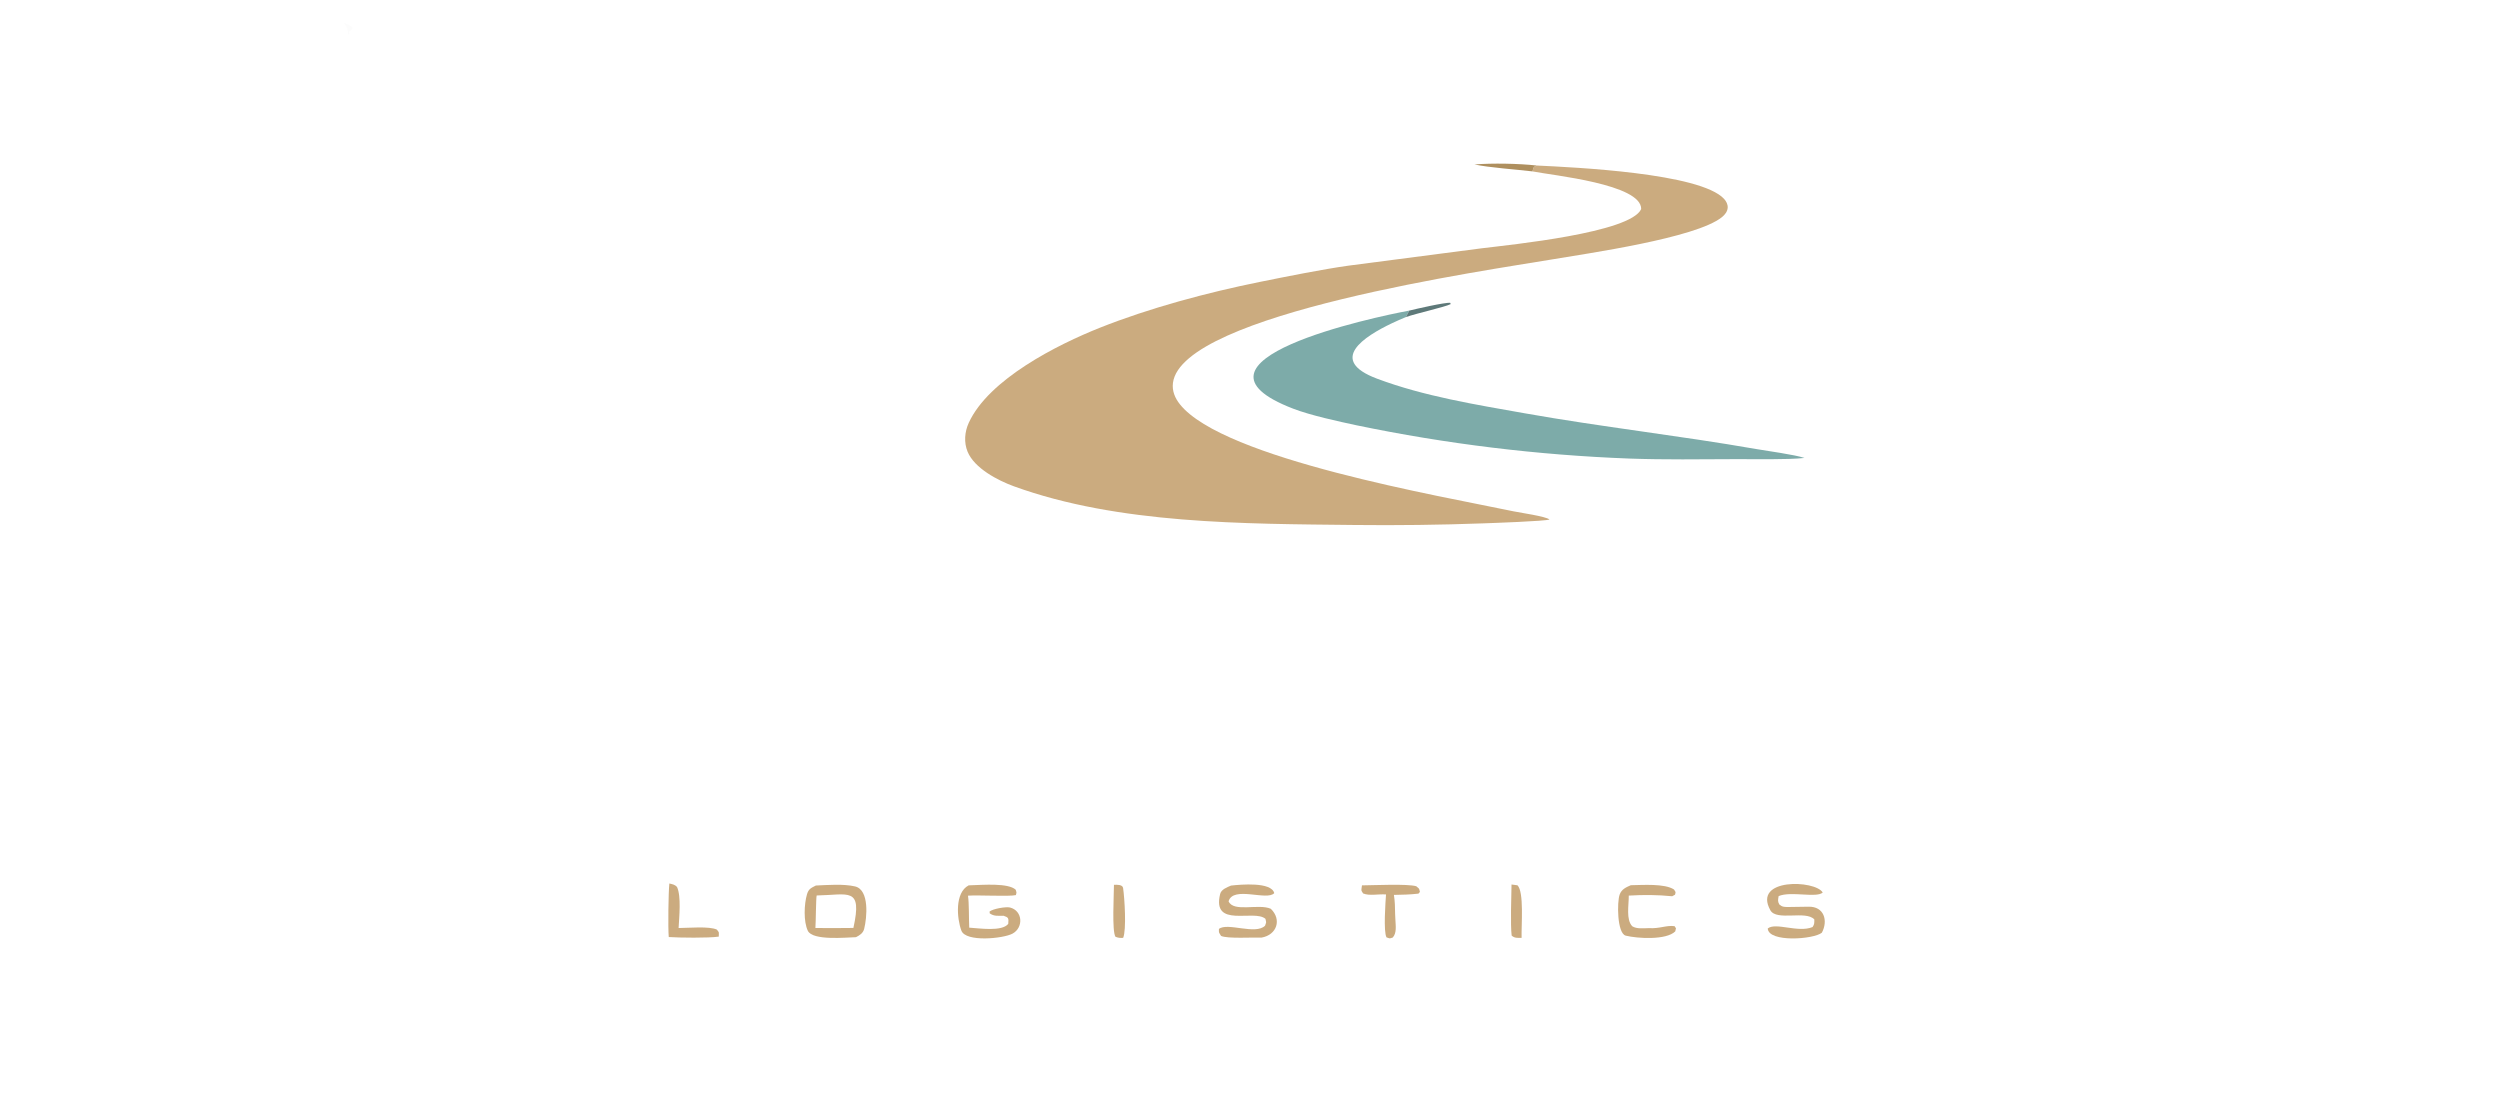
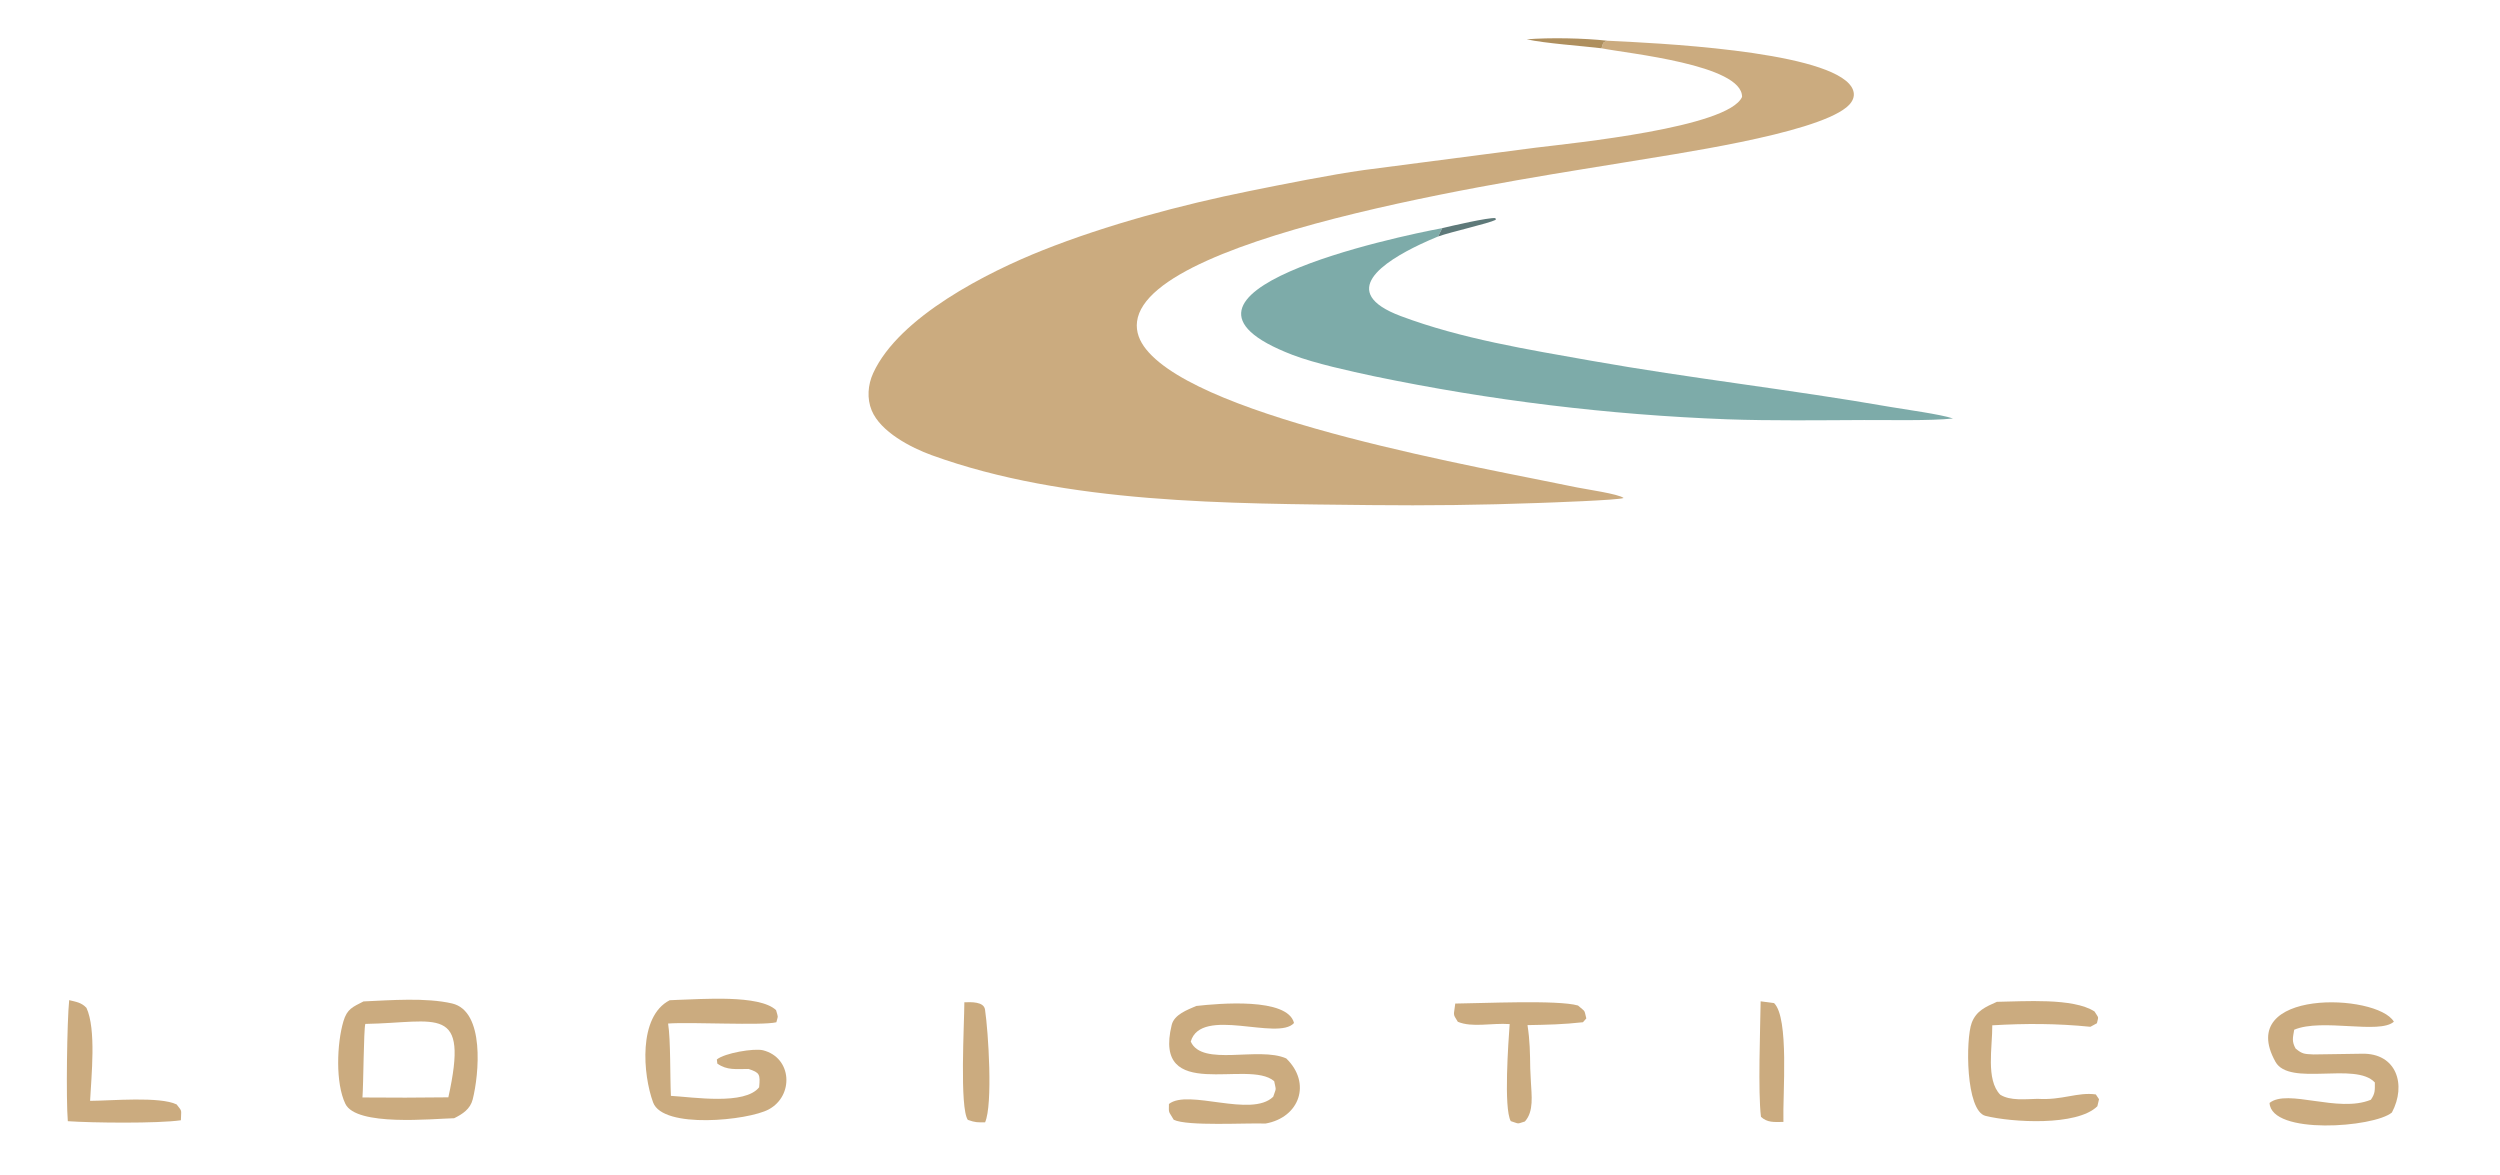
- <svg xmlns="http://www.w3.org/2000/svg" version="1.1" style="display: block;" viewBox="0 0 2048 895" width="755" height="330" preserveAspectRatio="none">
+ <svg xmlns="http://www.w3.org/2000/svg" version="1.1" style="display: block;" viewBox="240 110 1585 744" width="792" height="372">
  <path transform="translate(0,0)" fill="rgb(203,171,127)" d="M 1258.83 135.566 C 1289.65 137.05 1392.83 141.716 1412.35 162.886 C 1414.17 164.856 1415.52 167.46 1415.32 170.205 C 1415.1 173.353 1412.95 175.959 1410.59 177.866 C 1389.31 195.061 1300.24 207.577 1270.96 212.561 C 1220.1 221.22 968.186 256.656 960.886 313.587 C 960.038 320.207 962.548 326.101 966.623 331.199 C 1002.39 375.944 1181.36 406.5 1240.02 418.834 C 1244.77 419.832 1266.54 422.969 1269.36 425.498 C 1266.15 426.889 1221.99 428.412 1214.87 428.67 C 1179.74 429.945 1144.64 430.392 1109.2 429.994 C 1019.2 428.981 916.255 429.387 830.725 398.362 C 817.463 393.551 798.278 383.562 792.663 370.003 C 789.524 362.423 790.235 353.684 793.597 346.341 C 809.991 310.536 866.373 282.234 901.032 268.438 C 941.633 252.276 989.054 239.592 1032.08 230.901 C 1053.45 226.583 1083.69 220.518 1104.59 217.598 L 1213.88 203.36 C 1237.39 200.478 1335.77 190.682 1344.46 171.226 C 1344.74 150.759 1271.8 143.677 1255.35 140.376 C 1256.7 136.373 1255.74 137.193 1258.83 135.566 z" />
  <path transform="translate(0,0)" fill="rgb(255,255,255)" d="M 1068.26 171.388 C 1089.77 171.713 1258.68 169.865 1265.44 176.231 C 1260.42 179.151 1230.43 178.643 1222.08 179.528 C 1185.6 183.396 1147.39 184.464 1111.15 189.209 C 980.971 206.258 844.133 227.568 728.674 293.638 C 707.994 305.47 691.424 316.9 674.813 334.329 C 660.122 349.744 648.499 359.817 674.97 370.983 C 677.127 371.729 678.075 371.807 679.345 373.613 C 673.709 375.789 612.049 374.441 601.504 374.38 C 571.485 374.077 541.462 374.419 511.457 375.405 C 498.222 375.722 486.552 374.805 473.318 376.416 C 578.296 262.652 762.435 203.761 912.204 185.148 C 946.148 180.662 980.218 177.179 1014.37 174.705 C 1033.57 173.289 1048.46 174.629 1068.26 171.388 z" />
  <path transform="translate(0,0)" fill="rgb(125,171,169)" d="M 1478.23 375.081 C 1464.39 376.643 1436.45 375.997 1421.81 376.064 C 1393.3 376.193 1363.24 376.607 1334.8 375.592 C 1259.69 372.757 1184.94 363.647 1111.35 348.355 C 1096.17 345.102 1073.69 340.228 1059.42 334.747 C 957.361 295.548 1125.37 259.755 1154.39 254.408 L 1151.73 259.704 C 1147.88 261.284 1144.06 262.965 1140.3 264.744 C 1117.65 275.533 1087.25 294.844 1128.1 310.165 C 1166.56 324.586 1208.6 331.324 1248.93 338.489 C 1311.82 349.663 1375.46 356.755 1438.38 367.743 C 1447.75 369.365 1470.23 372.385 1478.23 375.081 z" />
  <path transform="translate(0,0)" fill="rgb(255,255,255)" d="M 991.13 539.544 C 1019.57 543.25 1071.65 533.158 1096.72 545.948 C 1101.45 548.705 1107.64 555.777 1107.91 561.531 C 1109.43 594.077 1114.34 612.426 1077.89 619.401 C 1091.29 631.597 1104.63 645.455 1117.24 658.459 C 1105.99 656.823 1099 656.995 1087.76 657.096 L 1087.26 657.009 C 1079.27 655.704 1054.23 626.745 1046.97 619.107 C 1037.49 620.062 1019.8 619.312 1008.61 619.801 C 1008.76 629.155 1011.81 652.356 1003.8 657.119 C 997.261 657.409 982.56 660.225 982.827 651.557 C 983.272 637.1 980.487 545.194 983.952 540.485 L 991.13 539.544 z M 1009.07 563.753 C 1008.88 574.902 1008.87 586.054 1009.04 597.203 C 1030.7 597.174 1053.95 597.559 1075.48 596.994 C 1084.59 593.429 1084.97 591.602 1084.61 581.619 C 1084.43 576.545 1084.35 567.824 1080.11 564.563 C 1070.02 561.737 1034.49 564.937 1022.21 563.524 L 1009.07 563.753 z" />
  <path transform="translate(0,0)" fill="rgb(255,255,255)" d="M 635.775 539.532 C 644.059 539.856 653.298 539.548 661.624 539.656 C 681.403 539.913 692.365 538.439 704.744 555.919 C 704.931 562.691 705.149 566.125 706.282 572.781 C 697.791 572.796 690.296 573.121 681.647 572.837 L 678.369 563.752 C 667.848 563.805 612.478 562.421 606.502 565.18 C 599.135 573.331 600.609 622.527 605.902 632.396 C 609.617 636.551 670.266 636.616 678.725 632.581 C 681.401 631.305 681.674 613.923 682.096 610.202 C 674.228 610.492 647.626 612.68 642.475 608.246 L 642.851 605.055 C 642.621 599.999 641.957 595.248 643.851 590.636 C 647.233 589.046 698.816 589.974 705.873 590.013 C 705.614 603.369 709.043 640.279 700.06 648.608 C 683.813 663.67 625.104 655.369 603.656 656.453 C 587.464 657.27 576.528 641.358 577.249 626.855 C 578.388 603.947 571.696 570.105 584.035 549.68 C 592.081 537.358 621.599 540.269 635.775 539.532 z" />
  <path transform="translate(0,0)" fill="rgb(255,255,255)" d="M 809.538 539.548 C 831.278 539.523 853.106 540.318 874.885 539.851 C 883.37 539.67 892.777 539.543 901.204 540.314 C 904.138 543.998 902.958 558.256 902.779 563.649 C 897.248 563.01 880.714 563.442 874.085 563.459 C 854.3 563.391 834.515 563.568 814.735 563.99 C 813.817 571.418 813.906 580.683 813.777 588.299 C 837.388 585.63 862.296 589.155 886.879 586.735 C 887.199 594.397 887.196 601.555 887.152 609.203 C 870.385 608.165 842.556 608.885 825.251 609.11 C 821.55 609.149 817.852 609.278 814.157 609.498 C 814.379 618.005 814.291 626.517 813.896 635.017 L 903.303 634.964 C 903.203 641.595 902.798 650.742 903.642 657.088 C 865.207 656.662 826.368 657.796 788.153 657.398 C 788.78 628.413 788.292 599.219 788.637 570.217 C 788.753 560.427 788.733 549.983 787.809 540.252 C 795.055 540.137 802.299 539.902 809.538 539.548 z" />
  <path transform="translate(0,0)" fill="rgb(255,255,255)" d="M 1415.42 539.001 C 1420.23 540.434 1439 538.117 1441.09 541.864 C 1462.41 580.086 1484.53 618.86 1504.25 657.931 C 1473.12 656.573 1478.28 664.112 1464.63 635.585 C 1462.35 630.837 1445.16 632.326 1438.62 632.12 C 1422.11 632.449 1405.63 631.968 1389.11 632.529 C 1387.73 637.139 1379.27 652.921 1376.59 657.201 C 1367.7 657.026 1360.11 657.181 1351.28 657.508 L 1350.3 656.52 C 1350.78 652.007 1412.68 541.445 1415.42 539.001 z M 1403.55 610.935 C 1410.56 610.904 1422.1 610.493 1428.75 610.861 C 1436.55 610.95 1444.91 610.887 1452.66 611.183 C 1447.69 604.171 1430.04 566.384 1427.29 565.067 C 1420.84 573.07 1406.48 600.992 1403.55 610.935 z" />
  <path transform="translate(0,0)" fill="rgb(255,255,255)" d="M 297.084 539.591 C 311.135 542.303 382.713 537.457 388.569 540.847 C 389.924 545.932 389.155 557.29 389.065 563.081 C 373.78 564.018 355.433 563.732 340.153 563.4 C 338.402 573.424 339.344 616.865 339.141 631.568 C 339.153 639.649 338.893 649.139 340.015 657.026 L 314.115 657.046 C 314.632 645.875 314.066 628.567 314.107 616.845 C 314.159 602.134 314.818 577.296 312.728 563.666 C 296.296 564.094 280.139 563.092 263.891 563.444 C 264.08 555.506 263.944 548.027 263.769 540.111 C 274.876 540.136 285.983 539.963 297.084 539.591 z" />
  <path transform="translate(0,0)" fill="rgb(255,255,255)" d="M 1244.24 539.563 C 1250.55 540.853 1298.09 539.692 1305.89 539.159 C 1304.99 545.801 1305.24 556.323 1305.2 563.31 C 1293.55 562.425 1269.22 563.288 1256.41 563.331 C 1255.26 577.312 1255.69 596.383 1255.49 610.89 C 1255.31 623.96 1254.64 644.638 1256.1 656.875 L 1238.75 657.039 L 1232.44 657.024 C 1228.36 653.34 1231.78 577.103 1230.18 563.344 C 1213.73 563.699 1197.27 563.547 1180.82 562.888 C 1180.39 556.078 1180.81 547.145 1180.95 540.16 C 1201.11 540.058 1224.43 540.71 1244.24 539.563 z" />
  <path transform="translate(0,0)" fill="rgb(255,255,255)" d="M 1692.99 539.333 C 1701.21 540.474 1710.05 540.129 1718.3 539.507 C 1718.32 555.023 1718.95 570.581 1718.92 586 C 1718.9 602.861 1718.18 617.603 1719.2 634.649 C 1738.93 636.312 1777.39 635.122 1798.48 635.121 C 1798.18 642.282 1800.54 652.234 1796.52 657.207 L 1793.16 657.372 L 1733.54 657.48 C 1721.29 657.451 1704.66 656.956 1692.86 657.773 C 1691.59 624.727 1691.82 572.443 1692.99 539.333 z" />
  <path transform="translate(0,0)" fill="rgb(255,255,255)" d="M 468.428 539.114 C 474.031 540.41 481.975 539.196 489.966 540.429 C 491.318 551.807 490.559 574.703 490.45 586.936 L 490.002 655.748 C 487.678 657.55 471.566 656.87 465.32 658.021 C 464.957 629.911 464.82 601.799 464.909 573.686 C 464.918 564.011 464.49 550.656 465.615 541.159 C 465.716 540.303 467.364 539.712 468.428 539.114 z" />
  <path transform="translate(0,0)" fill="rgb(255,255,255)" d="M 1599.01 539.747 C 1599.72 539.691 1600 540.07 1600.86 540.555 C 1602.26 548.067 1601.93 572.335 1601.86 581.143 C 1601.64 606.361 1602.5 633.228 1601.15 658.297 C 1592.04 656.937 1587.46 657.031 1578.08 657.128 C 1574.29 653.456 1577.8 554.029 1576.19 540.107 L 1599.01 539.747 z" />
-   <path transform="translate(0,0)" fill="rgb(203,171,127)" d="M 668.36 725.297 C 678.078 724.862 691.044 723.848 700.443 726.029 C 712.416 728.808 710.201 751.782 707.928 760.783 C 707.038 764.309 704.259 766.093 701.212 767.61 C 693.34 767.799 665.773 770.646 661.79 762.391 C 658.17 754.889 658.702 740.549 661.086 732.498 C 662.423 727.979 664.436 727.33 668.36 725.297 z M 667.984 760.093 C 678.356 760.196 688.729 760.178 699.101 760.041 C 706.629 726.021 695.254 732.989 669.019 733.445 C 668.429 735.437 668.348 755.565 667.984 760.093 z" />
-   <path transform="translate(0,0)" fill="rgb(203,171,127)" d="M 793.546 725.166 C 794.477 725.097 795.41 725.054 796.343 725.039 C 804.899 724.823 826.072 723.038 832.087 728.756 C 832.855 731.592 832.881 730.457 832.197 733.147 C 826.834 734.433 801.455 732.987 792.972 733.603 C 793.923 739.62 793.652 752.678 793.989 759.808 C 802.217 760.286 820.737 763.245 825.951 756.709 C 826.398 751.953 826.18 751.416 822.125 750.064 C 817.623 750.055 814.354 750.63 810.8 748.114 L 810.634 746.623 C 813.462 744.29 824.048 742.502 827.35 743.289 C 837.923 745.956 838.608 759.78 829.426 764.718 C 821.935 768.747 791.128 771.915 787.544 762.199 C 783.851 752.185 782.048 731.055 793.546 725.166 z" />
-   <path transform="translate(0,0)" fill="rgb(203,171,127)" d="M 1008.44 725.343 C 1016.47 724.444 1041.53 722.166 1043.86 731.514 C 1038.01 738.119 1010.18 725.328 1006.45 738.239 C 1010.56 747.494 1031.04 739.897 1041.04 744.347 C 1050.24 753.23 1045.96 765.743 1033.53 767.942 C 1026.59 767.667 1005.16 768.983 1000.28 766.564 C 998.361 763.242 998.484 764.444 998.547 760.85 C 1005.55 755.288 1028.4 765.95 1036.32 758.233 C 1037.49 754.738 1037.39 756.222 1036.68 752.596 C 1027.37 744.445 992.625 760.655 999.54 732.237 C 1000.47 728.427 1005.15 726.79 1008.44 725.343 z" />
-   <path transform="translate(0,0)" fill="rgb(203,171,127)" d="M 1464.07 742.904 C 1469.89 742.784 1475.79 742.767 1481.6 742.641 C 1494.2 742.367 1497.8 753.935 1492.47 763.932 C 1485.99 769.389 1448.75 772.175 1448.14 760.47 C 1454.71 755.208 1472.95 764.221 1484.85 759.317 C 1486.47 756.946 1486.28 755.857 1486.29 753.061 C 1479.31 745.457 1455.34 754.65 1450.28 745.567 C 1435.47 718.991 1487.11 720.679 1493.18 731.041 C 1487.97 735.716 1467.11 729.689 1457.07 733.952 C 1456.59 736.874 1456.12 738.114 1457.58 740.767 C 1460.07 742.851 1460.85 742.73 1464.07 742.904 z" />
-   <path transform="translate(0,0)" fill="rgb(203,171,127)" d="M 1335.96 725.041 C 1345.66 724.914 1363.62 723.513 1371.34 728.546 C 1372.95 731.215 1372.79 730.081 1372.2 732.8 C 1371.98 732.919 1369.84 734.084 1369.84 734.084 C 1357.65 732.866 1346.47 732.84 1334.29 733.549 C 1334.36 741.395 1331.89 753.259 1337.17 758.69 C 1340.82 760.975 1346.26 760.279 1350.75 760.188 C 1359.54 760.771 1365.21 757.656 1371.8 758.591 L 1372.96 760.324 L 1372.36 762.872 C 1364.96 770.161 1341.38 768.718 1331.85 766.366 C 1324.6 764.578 1324.63 738.531 1326.83 732.681 C 1328.48 728.274 1331.94 726.83 1335.96 725.041 z" />
-   <path transform="translate(0,0)" fill="rgb(203,171,127)" d="M 1115.72 725.17 C 1125.07 725.104 1152.97 723.755 1160.19 725.881 C 1163.05 728.413 1162.34 727.158 1163.2 730.548 L 1161.98 731.937 C 1154.88 732.735 1149.06 732.848 1141.89 732.978 C 1142.78 738.724 1142.79 742.96 1142.89 748.75 L 1143.12 753.508 C 1143.34 758.349 1144.28 764.237 1140.93 767.896 C 1137.83 768.84 1139.16 768.806 1135.83 767.763 C 1133.2 763.09 1134.99 738.846 1135.43 732.603 C 1128.8 732.152 1121.88 733.959 1116.65 731.776 C 1114.66 728.652 1115.24 729.596 1115.72 725.17 z" />
-   <path transform="translate(0,0)" fill="rgb(203,171,127)" d="M 548.336 723.632 C 550.903 724.266 552.762 724.479 554.594 726.428 C 558.189 734.175 556.362 751.135 555.91 760.11 C 563.723 760.072 581.165 758.457 587.263 761.417 C 589.432 764.21 588.858 763.105 588.81 767.148 C 580.431 768.373 556.493 768.097 547.841 767.486 C 547.168 759.617 547.549 731.21 548.336 723.632 z" />
-   <path transform="translate(0,0)" fill="rgb(203,171,127)" d="M 912.559 724.71 C 914.921 724.63 919.604 724.402 920.043 727.349 C 921.253 735.475 922.923 761.677 920.075 768.19 C 917.258 768.22 916.598 768.291 913.819 767.309 C 910.791 762.953 912.536 732.64 912.559 724.71 z" />
-   <path transform="translate(0,0)" fill="rgb(203,171,127)" d="M 1238.24 724.455 L 1243.11 725.104 C 1248.62 730.541 1246.21 757.767 1246.49 768.154 C 1242.96 768.2 1240.71 768.437 1238.36 766.313 C 1237.25 757.459 1238.1 734.395 1238.24 724.455 z" />
+   <g transform="translate(500.1 783) scale(1.75) translate(-685.3 -747.2)">
+     <path transform="translate(0,0)" fill="rgb(203,171,127)" d="M 668.36 725.297 C 678.078 724.862 691.044 723.848 700.443 726.029 C 712.416 728.808 710.201 751.782 707.928 760.783 C 707.038 764.309 704.259 766.093 701.212 767.61 C 693.34 767.799 665.773 770.646 661.79 762.391 C 658.17 754.889 658.702 740.549 661.086 732.498 C 662.423 727.979 664.436 727.33 668.36 725.297 z M 667.984 760.093 C 678.356 760.196 688.729 760.178 699.101 760.041 C 706.629 726.021 695.254 732.989 669.019 733.445 C 668.429 735.437 668.348 755.565 667.984 760.093 z" />
+   </g>
+   <g transform="translate(693.9 783) scale(1.75) translate(-810.3 -747.5)">
+     <path transform="translate(0,0)" fill="rgb(203,171,127)" d="M 793.546 725.166 C 794.477 725.097 795.41 725.054 796.343 725.039 C 804.899 724.823 826.072 723.038 832.087 728.756 C 832.855 731.592 832.881 730.457 832.197 733.147 C 826.834 734.433 801.455 732.987 792.972 733.603 C 793.923 739.62 793.652 752.678 793.989 759.808 C 802.217 760.286 820.737 763.245 825.951 756.709 C 826.398 751.953 826.18 751.416 822.125 750.064 C 817.623 750.055 814.354 750.63 810.8 748.114 L 810.634 746.623 C 813.462 744.29 824.048 742.502 827.35 743.289 C 837.923 745.956 838.608 759.78 829.426 764.718 C 821.935 768.747 791.128 771.915 787.544 762.199 C 783.851 752.185 782.048 731.055 793.546 725.166 z" />
+   </g>
+   <g transform="translate(1021.1 783) scale(1.75) translate(-1021.4 -745.6)">
+     <path transform="translate(0,0)" fill="rgb(203,171,127)" d="M 1008.44 725.343 C 1016.47 724.444 1041.53 722.166 1043.86 731.514 C 1038.01 738.119 1010.18 725.328 1006.45 738.239 C 1010.56 747.494 1031.04 739.897 1041.04 744.347 C 1050.24 753.23 1045.96 765.743 1033.53 767.942 C 1026.59 767.667 1005.16 768.983 1000.28 766.564 C 998.361 763.242 998.484 764.444 998.547 760.85 C 1005.55 755.288 1028.4 765.95 1036.32 758.233 C 1037.49 754.738 1037.39 756.222 1036.68 752.596 C 1027.37 744.445 992.625 760.655 999.54 732.237 C 1000.47 728.427 1005.15 726.79 1008.44 725.343 z" />
+   </g>
+   <g transform="translate(1711.2 783) scale(1.75) translate(-1466.6 -745.6)">
+     <path transform="translate(0,0)" fill="rgb(203,171,127)" d="M 1464.07 742.904 C 1469.89 742.784 1475.79 742.767 1481.6 742.641 C 1494.2 742.367 1497.8 753.935 1492.47 763.932 C 1485.99 769.389 1448.75 772.175 1448.14 760.47 C 1454.71 755.208 1472.95 764.221 1484.85 759.317 C 1486.47 756.946 1486.28 755.857 1486.29 753.061 C 1479.31 745.457 1455.34 754.65 1450.28 745.567 C 1435.47 718.991 1487.11 720.679 1493.18 731.041 C 1487.97 735.716 1467.11 729.689 1457.07 733.952 C 1456.59 736.874 1456.12 738.114 1457.58 740.767 C 1460.07 742.851 1460.85 742.73 1464.07 742.904 z" />
+   </g>
+   <g transform="translate(1528.5 783) scale(1.75) translate(-1348.8 -746.8)">
+     <path transform="translate(0,0)" fill="rgb(203,171,127)" d="M 1335.96 725.041 C 1345.66 724.914 1363.62 723.513 1371.34 728.546 C 1372.95 731.215 1372.79 730.081 1372.2 732.8 C 1371.98 732.919 1369.84 734.084 1369.84 734.084 C 1357.65 732.866 1346.47 732.84 1334.29 733.549 C 1334.36 741.395 1331.89 753.259 1337.17 758.69 C 1340.82 760.975 1346.26 760.279 1350.75 760.188 C 1359.54 760.771 1365.21 757.656 1371.8 758.591 L 1372.96 760.324 L 1372.36 762.872 C 1364.96 770.161 1341.38 768.718 1331.85 766.366 C 1324.6 764.578 1324.63 738.531 1326.83 732.681 C 1328.48 728.274 1331.94 726.83 1335.96 725.041 z" />
+   </g>
+   <g transform="translate(1203.2 783) scale(1.75) translate(-1138.9 -746.3)">
+     <path transform="translate(0,0)" fill="rgb(203,171,127)" d="M 1115.72 725.17 C 1125.07 725.104 1152.97 723.755 1160.19 725.881 C 1163.05 728.413 1162.34 727.158 1163.2 730.548 L 1161.98 731.937 C 1154.88 732.735 1149.06 732.848 1141.89 732.978 C 1142.78 738.724 1142.79 742.96 1142.89 748.75 L 1143.12 753.508 C 1143.34 758.349 1144.28 764.237 1140.93 767.896 C 1137.83 768.84 1139.16 768.806 1135.83 767.763 C 1133.2 763.09 1134.99 738.846 1135.43 732.603 C 1128.8 732.152 1121.88 733.959 1116.65 731.776 C 1114.66 728.652 1115.24 729.596 1115.72 725.17 z" />
+   </g>
+   <g transform="translate(318.8 783) scale(1.75) translate(-568.3 -746.0)">
+     <path transform="translate(0,0)" fill="rgb(203,171,127)" d="M 548.336 723.632 C 550.903 724.266 552.762 724.479 554.594 726.428 C 558.189 734.175 556.362 751.135 555.91 760.11 C 563.723 760.072 581.165 758.457 587.263 761.417 C 589.432 764.21 588.858 763.105 588.81 767.148 C 580.431 768.373 556.493 768.097 547.841 767.486 C 547.168 759.617 547.549 731.21 548.336 723.632 z" />
+   </g>
+   <g transform="translate(859.0 783) scale(1.75) translate(-916.9 -746.3)">
+     <path transform="translate(0,0)" fill="rgb(203,171,127)" d="M 912.559 724.71 C 914.921 724.63 919.604 724.402 920.043 727.349 C 921.253 735.475 922.923 761.677 920.075 768.19 C 917.258 768.22 916.598 768.291 913.819 767.309 C 910.791 762.953 912.536 732.64 912.559 724.71 z" />
+   </g>
+   <g transform="translate(1364.4 783) scale(1.75) translate(-1242.9 -746.4)">
+     <path transform="translate(0,0)" fill="rgb(203,171,127)" d="M 1238.24 724.455 L 1243.11 725.104 C 1248.62 730.541 1246.21 757.767 1246.49 768.154 C 1242.96 768.2 1240.71 768.437 1238.36 766.313 C 1237.25 757.459 1238.1 734.395 1238.24 724.455 z" />
+   </g>
  <path transform="translate(0,0)" fill="rgb(174,143,94)" d="M 1207.9 134.693 C 1222.48 133.518 1244.33 133.926 1258.83 135.566 C 1255.74 137.193 1256.7 136.373 1255.35 140.376 C 1242.38 138.823 1219.82 137.293 1207.9 134.693 z" />
  <path transform="translate(0,0)" fill="rgb(94,121,121)" d="M 1154.39 254.408 C 1159.69 253.112 1183.94 247.484 1188.11 248.049 L 1188.34 249.117 C 1183.6 251.51 1160.48 256.61 1151.73 259.704 L 1154.39 254.408 z" />
-   <path transform="translate(0,0)" fill="rgb(1,0,1)" fill-opacity="0.012" d="M 281.643 18.605 C 284.217 19.779 287.235 20.728 288.845 22.917 C 288.163 24.611 287.315 24.967 285.774 26.094 L 286.122 27.773 L 285.299 28.356 C 284.679 23.442 284.6 22.486 281.643 18.605 z" />
</svg>
